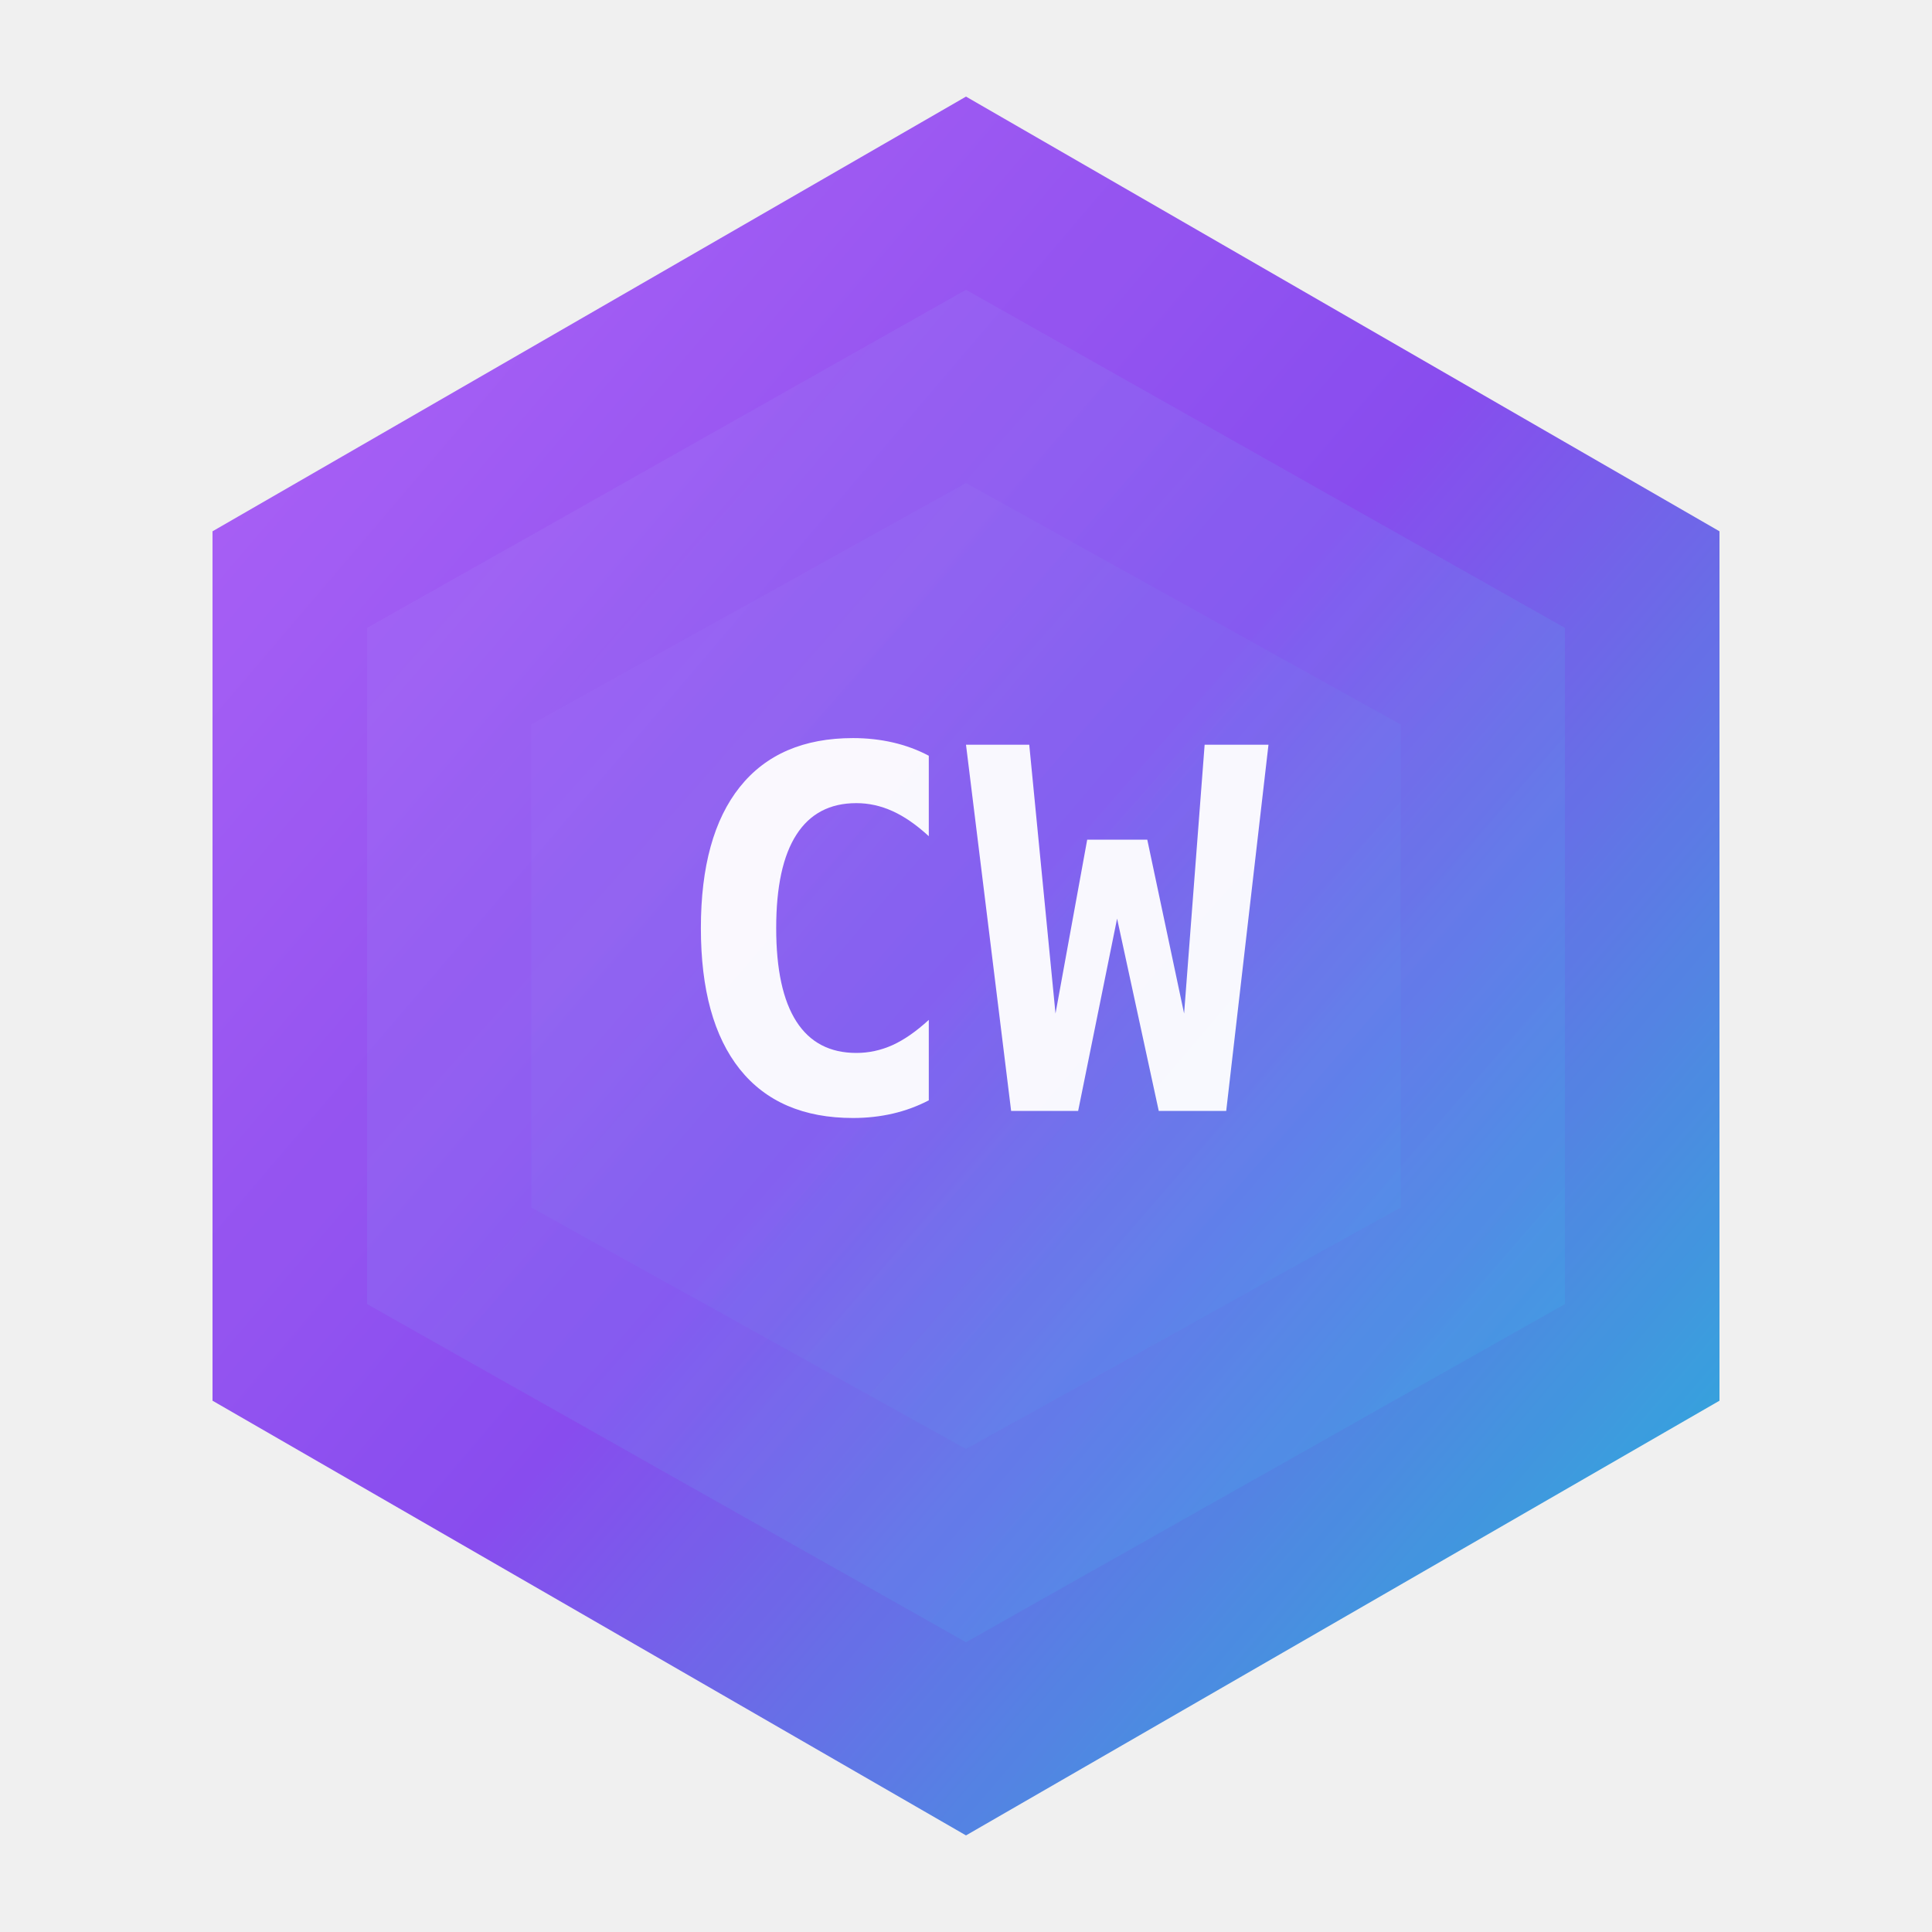
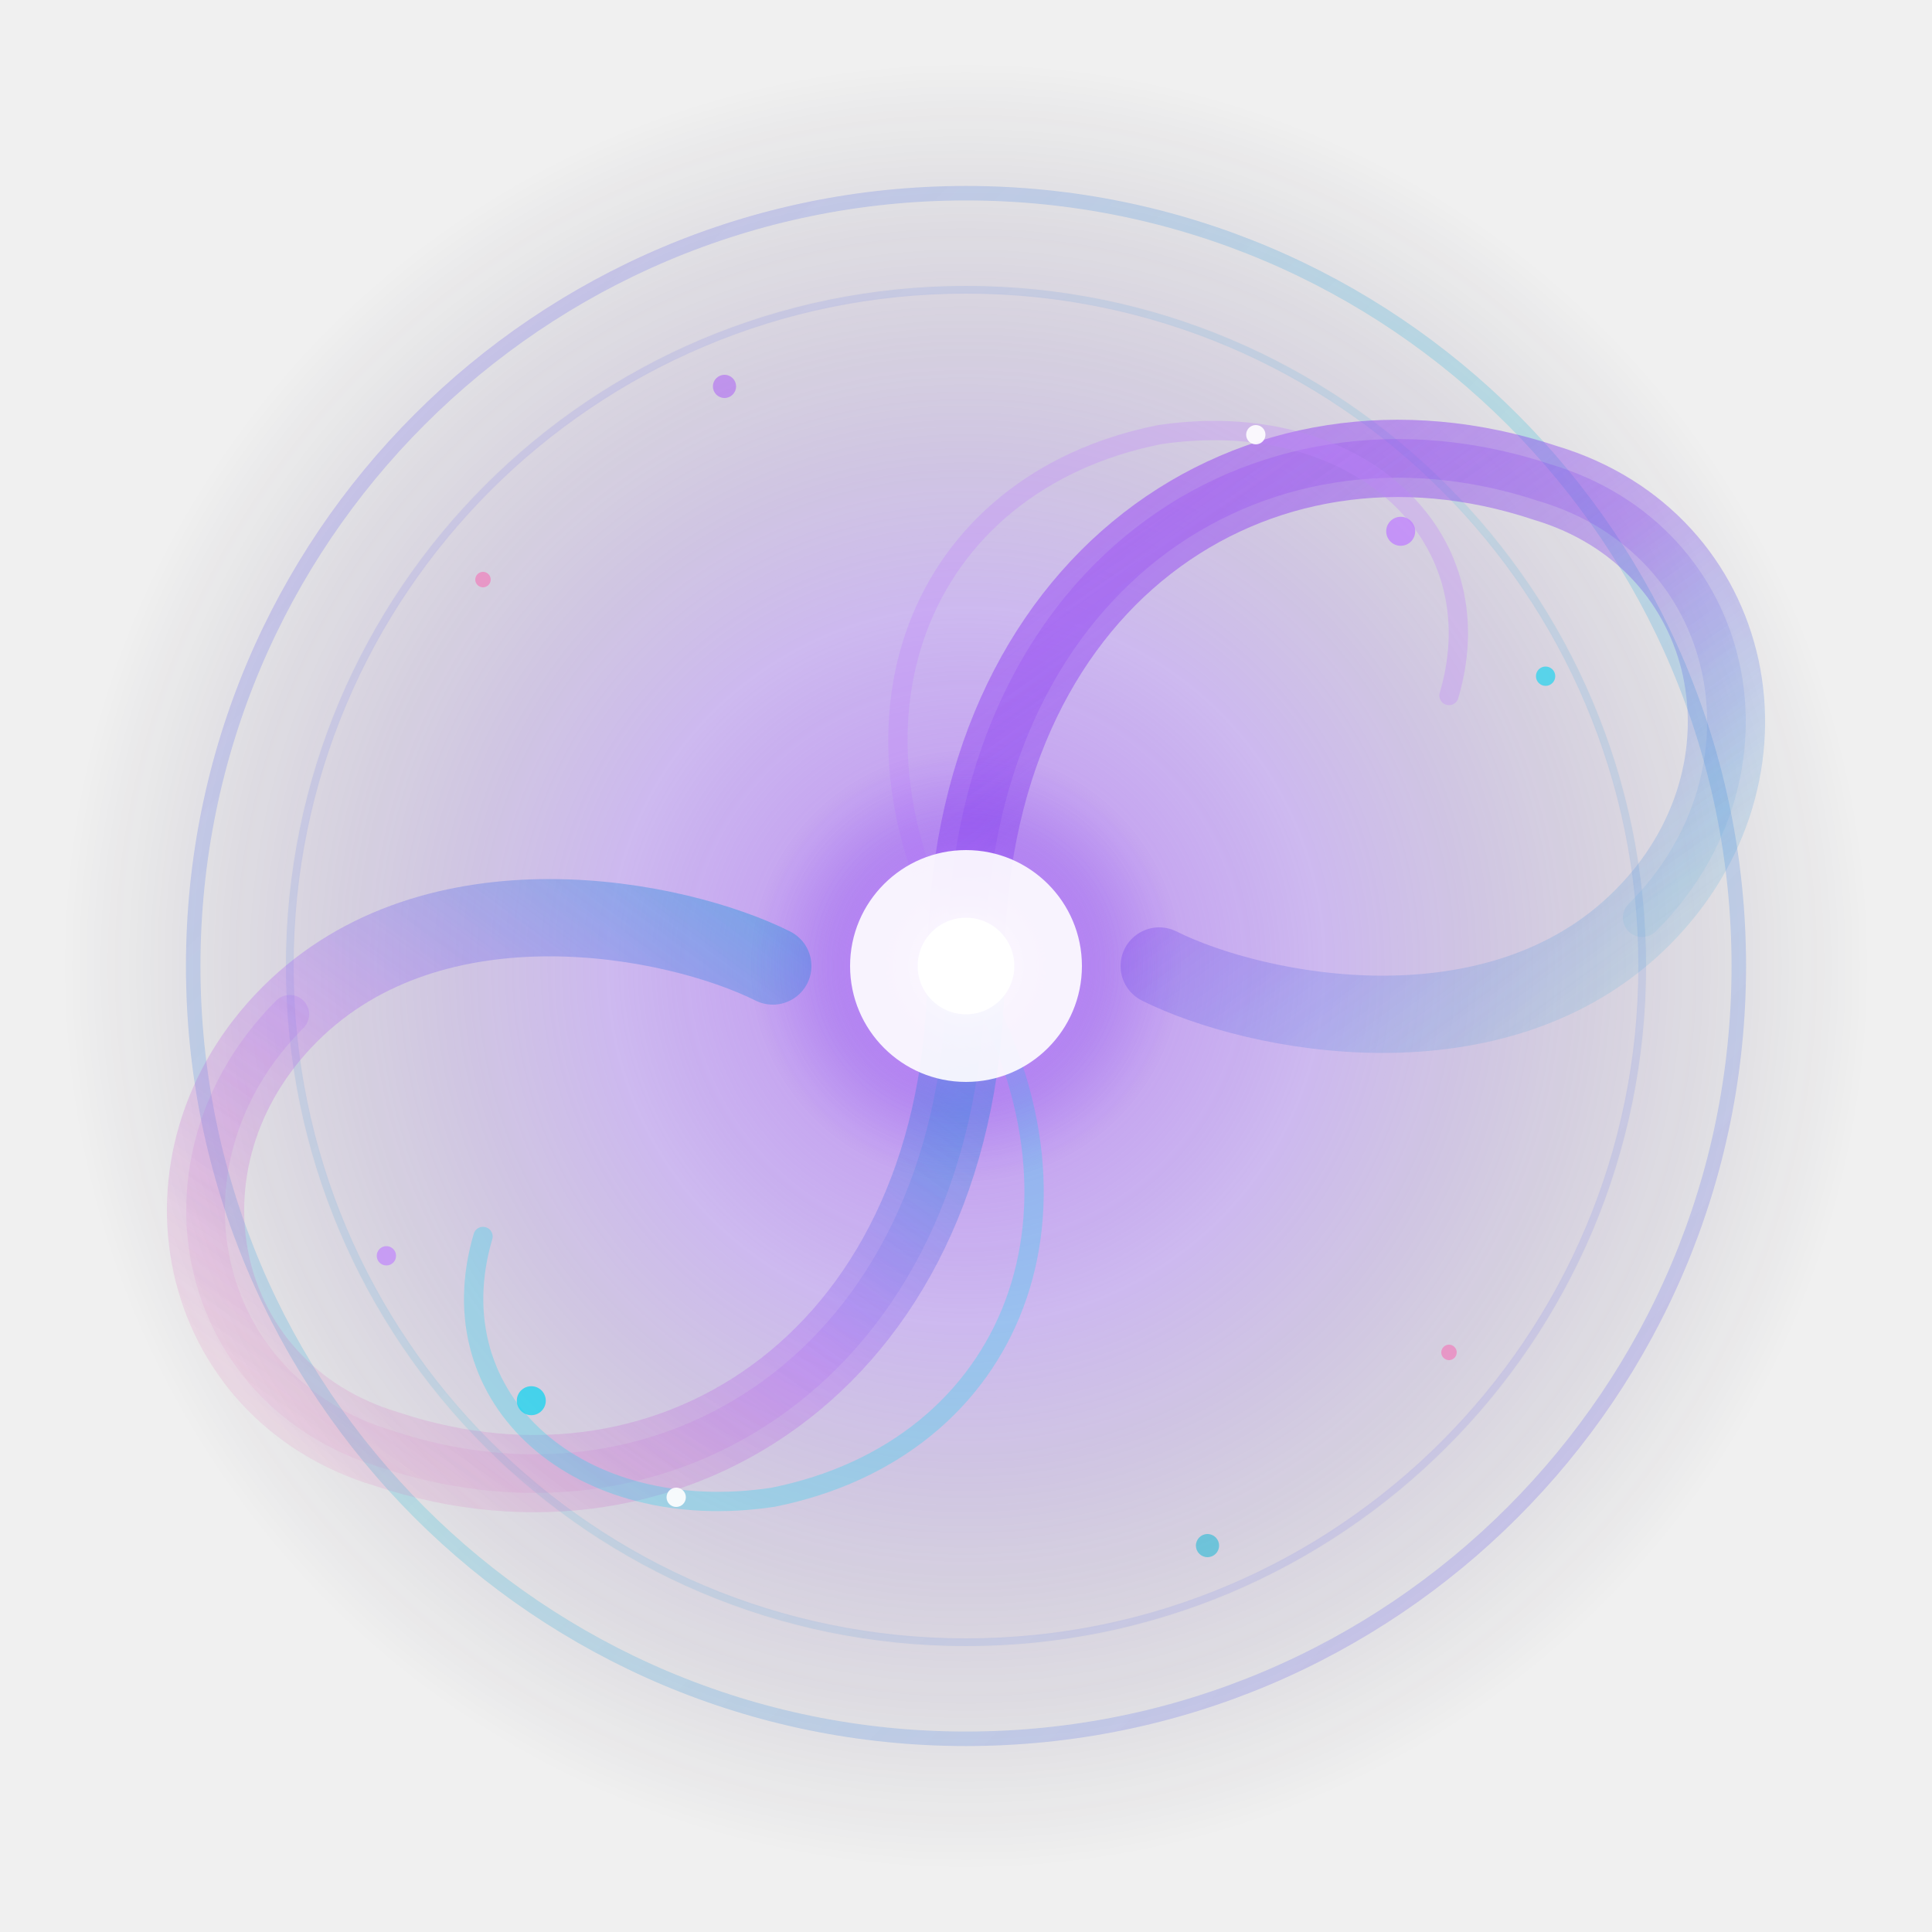
<svg xmlns="http://www.w3.org/2000/svg" viewBox="0 0 200 200" fill="none">
  <defs>
-     <linearGradient id="hex-grad" x1="0%" y1="0%" x2="100%" y2="100%">
-       <stop offset="0%" stop-color="#a855f7" />
-       <stop offset="50%" stop-color="#7c3aed" />
-       <stop offset="100%" stop-color="#06b6d4" />
+     <radialGradient id="glow" cx="50%" cy="50%" r="50%">
+       <stop offset="0%" stop-color="#a855f7" stop-opacity="0.6" />
+       <stop offset="40%" stop-color="#7c3aed" stop-opacity="0.3" />
+       <stop offset="100%" stop-color="#0a0a1a" stop-opacity="0" />
+     </radialGradient>
+     <radialGradient id="core" cx="50%" cy="50%" r="40%">
+       <stop offset="0%" stop-color="#ffffff" stop-opacity="0.95" />
+       <stop offset="30%" stop-color="#c084fc" stop-opacity="0.6" />
+       <stop offset="70%" stop-color="#7c3aed" stop-opacity="0.2" />
+       <stop offset="100%" stop-color="#7c3aed" stop-opacity="0" />
+     </radialGradient>
+     <linearGradient id="arm1" x1="0%" y1="0%" x2="100%" y2="100%">
+       <stop offset="0%" stop-color="#a855f7" stop-opacity="0.9" />
+       <stop offset="50%" stop-color="#7c3aed" stop-opacity="0.5" />
+       <stop offset="100%" stop-color="#06b6d4" stop-opacity="0.1" />
    </linearGradient>
-     <linearGradient id="hex-inner" x1="0%" y1="0%" x2="100%" y2="100%">
-       <stop offset="0%" stop-color="#c084fc" />
-       <stop offset="100%" stop-color="#22d3ee" />
+     <linearGradient id="arm2" x1="100%" y1="0%" x2="0%" y2="100%">
+       <stop offset="0%" stop-color="#06b6d4" stop-opacity="0.8" />
+       <stop offset="50%" stop-color="#a855f7" stop-opacity="0.4" />
+       <stop offset="100%" stop-color="#ec4899" stop-opacity="0.1" />
+     </linearGradient>
+     <linearGradient id="ring" x1="0%" y1="0%" x2="100%" y2="100%">
+       <stop offset="0%" stop-color="#a855f7" stop-opacity="0.6" />
+       <stop offset="50%" stop-color="#06b6d4" stop-opacity="0.4" />
+       <stop offset="100%" stop-color="#a855f7" stop-opacity="0.6" />
    </linearGradient>
  </defs>
-   <polygon points="100,10 178,55 178,145 100,190 22,145 22,55" fill="url(#hex-grad)" opacity="0.9" />
-   <polygon points="100,30 162,65 162,135 100,170 38,135 38,65" fill="url(#hex-inner)" opacity="0.15" />
-   <polygon points="100,50 145,75 145,125 100,150 55,125 55,75" fill="url(#hex-inner)" opacity="0.08" />
-   <text x="100" y="115" text-anchor="middle" font-family="monospace" font-weight="bold" font-size="52" fill="white" opacity="0.95">CW</text>
+   <circle cx="100" cy="100" r="95" fill="url(#glow)" />
+   <circle cx="100" cy="100" r="80" fill="none" stroke="url(#ring)" stroke-width="1.5" opacity="0.5" />
+   <circle cx="100" cy="100" r="70" fill="none" stroke="url(#ring)" stroke-width="0.8" opacity="0.3" />
+   <path d="M100,100 C100,60 130,40 160,50 C180,56 185,80 170,95 C155,110 130,105 120,100" fill="none" stroke="url(#arm1)" stroke-width="8" stroke-linecap="round" opacity="0.7" />
+   <path d="M100,100 C100,60 130,40 160,50 C180,56 185,80 170,95" fill="none" stroke="url(#arm1)" stroke-width="4" stroke-linecap="round" opacity="0.4" />
+   <path d="M100,100 C100,140 70,160 40,150 C20,144 15,120 30,105 C45,90 70,95 80,100" fill="none" stroke="url(#arm2)" stroke-width="8" stroke-linecap="round" opacity="0.7" />
+   <path d="M100,100 C100,140 70,160 40,150 C20,144 15,120 30,105" fill="none" stroke="url(#arm2)" stroke-width="4" stroke-linecap="round" opacity="0.4" />
+   <path d="M100,100 C85,75 95,50 120,45 C140,42 155,55 150,72" fill="none" stroke="#c084fc" stroke-width="2" stroke-linecap="round" opacity="0.3" />
+   <path d="M100,100 C115,125 105,150 80,155 C60,158 45,145 50,128" fill="none" stroke="#22d3ee" stroke-width="2" stroke-linecap="round" opacity="0.3" />
+   <circle cx="100" cy="100" r="28" fill="url(#core)" />
+   <circle cx="100" cy="100" r="12" fill="white" opacity="0.9" />
+   <circle cx="100" cy="100" r="5" fill="white" opacity="1" />
+   <circle cx="145" cy="55" r="1.5" fill="#c084fc" opacity="0.8" />
+   <circle cx="160" cy="70" r="1" fill="#22d3ee" opacity="0.7" />
+   <circle cx="55" cy="145" r="1.5" fill="#22d3ee" opacity="0.8" />
+   <circle cx="40" cy="130" r="1" fill="#c084fc" opacity="0.7" />
+   <circle cx="130" cy="45" r="1" fill="white" opacity="0.9" />
+   <circle cx="70" cy="155" r="1" fill="white" opacity="0.9" />
+   <circle cx="50" cy="60" r="0.8" fill="#f472b6" opacity="0.6" />
+   <circle cx="150" cy="140" r="0.8" fill="#f472b6" opacity="0.6" />
+   <circle cx="75" cy="40" r="1.2" fill="#a855f7" opacity="0.5" />
+   <circle cx="125" cy="160" r="1.2" fill="#06b6d4" opacity="0.5" />
</svg>
